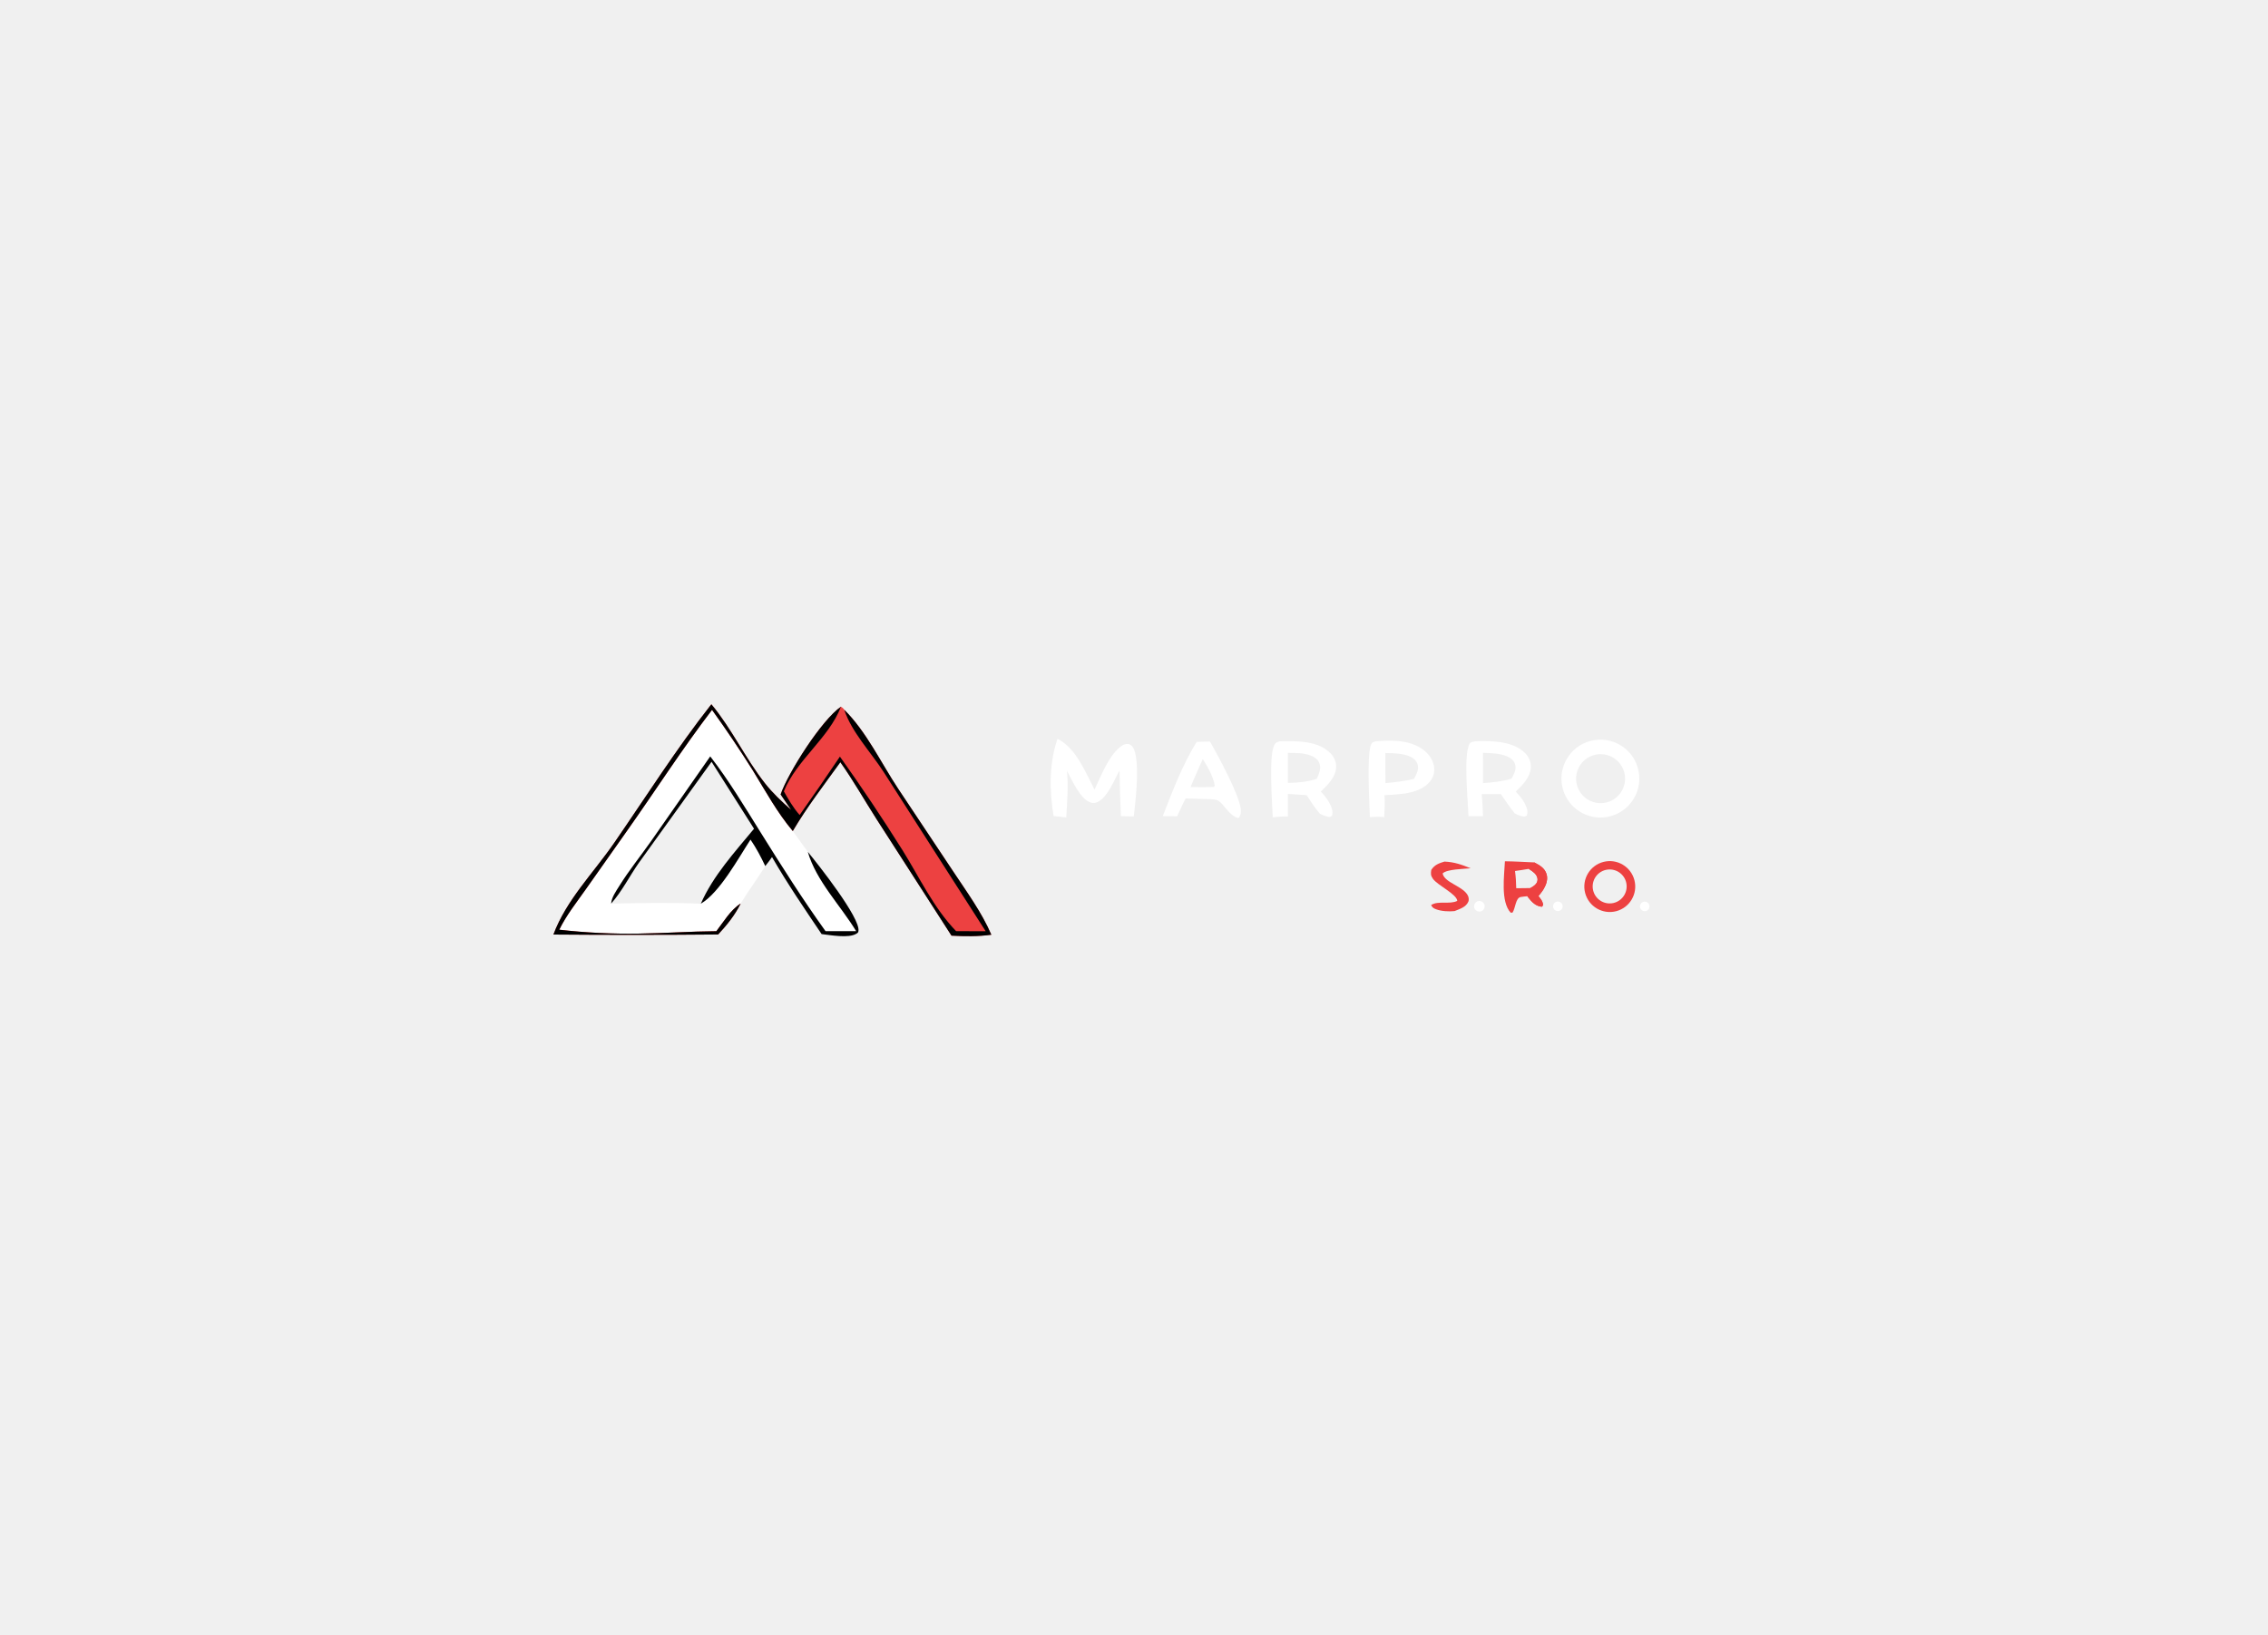
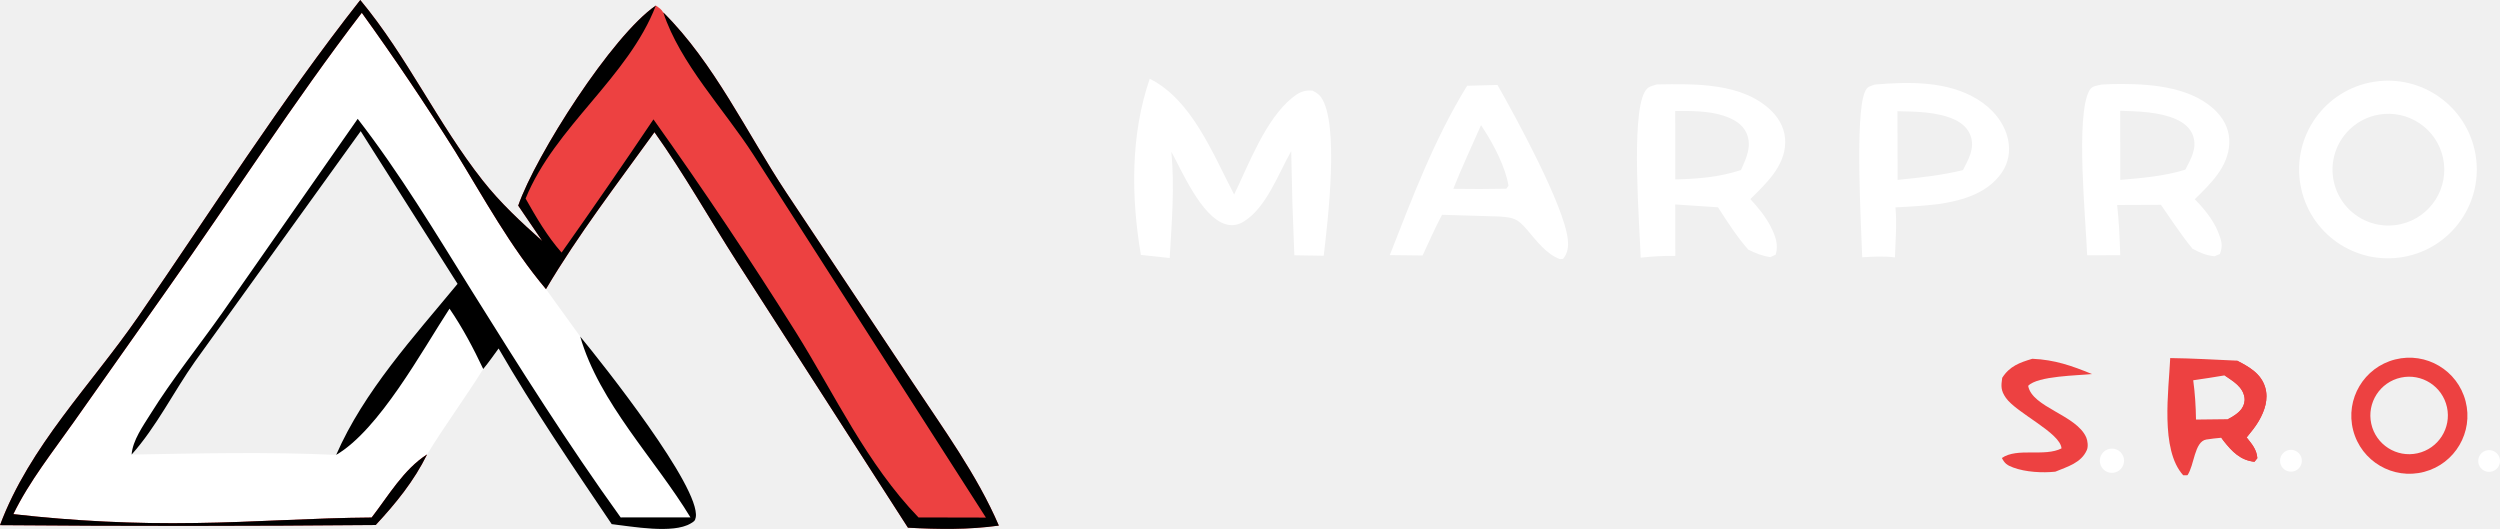
- <svg xmlns="http://www.w3.org/2000/svg" width="100%" height="100%" viewBox="0 0 1170 843" version="1.1" xml:space="preserve" style="fill-rule:evenodd;clip-rule:evenodd;stroke-linejoin:round;stroke-miterlimit:2;">
+ <svg xmlns="http://www.w3.org/2000/svg" version="1.1" xml:space="preserve" style="fill-rule:evenodd;clip-rule:evenodd;stroke-linejoin:round;stroke-miterlimit:2;" viewBox="285.49 363.26 565.45 119.64">
  <path d="M366.976,363.263c10.627,12.781 17.468,27.845 27.678,40.805c4.038,5.126 8.638,9.375 13.487,13.702l-5.442,-8.002c3.978,-11.438 21.239,-38.507 31.137,-45.257c0.742,0.537 1.195,0.774 1.672,1.56c11.49,11.361 18.942,27.362 27.818,40.744l28.613,42.99c6.852,10.356 14.557,20.882 19.47,32.335c-6.952,0.949 -13.573,0.854 -20.56,0.474l-38.737,-60.222c-6.197,-9.683 -11.944,-19.881 -18.595,-29.238c-8.399,11.651 -17.227,23.124 -24.541,35.498l7.744,10.721c5.171,6.261 27.239,34.111 26.142,40.87c-0.138,0.849 -0.455,0.996 -1.16,1.419c-3.998,2.396 -13.297,0.67 -17.857,0.15c-8.822,-13.076 -17.685,-26.062 -25.583,-39.728c-1.14,1.551 -2.239,3.16 -3.475,4.634c-4.074,6.534 -8.701,12.78 -12.701,19.327c-2.982,6.052 -7.068,11.061 -11.619,15.962c-28.326,0.254 -56.653,0.264 -84.98,0.033c6.708,-17.915 20.576,-31.66 31.266,-47.148c16.549,-23.974 32.194,-48.72 50.223,-71.629Zm-51.718,102.814c15.463,-0.275 30.809,-0.637 46.264,0.071c6.286,-14.42 17.534,-26.653 27.457,-38.689l-21.906,-34.528l-37.468,52.079c-4.877,6.898 -8.701,14.755 -14.347,21.067Z" style="fill:#fff;fill-rule:nonzero;" />
  <path d="M366.976,363.263c10.627,12.781 17.468,27.845 27.678,40.805c4.038,5.126 8.638,9.375 13.487,13.702l-5.442,-8.002c3.978,-11.438 21.239,-38.507 31.137,-45.257c0.742,0.537 1.195,0.774 1.672,1.56c11.49,11.361 18.942,27.362 27.818,40.744l28.613,42.99c6.852,10.356 14.557,20.882 19.47,32.335c-6.952,0.949 -13.573,0.854 -20.56,0.474l-38.737,-60.222c-6.197,-9.683 -11.944,-19.881 -18.595,-29.238c-8.399,11.651 -17.227,23.124 -24.541,35.498c-8.113,-9.652 -13.962,-20.46 -20.539,-31.154c-6.708,-10.67 -13.751,-21.126 -21.117,-31.353c-15.458,20.19 -29.172,41.651 -43.863,62.395l-21.177,30.023c-4.73,6.723 -10.177,13.569 -13.772,20.982c13.684,1.566 27.456,2.238 41.228,2.011c13.278,-0.17 26.517,-1.152 39.811,-1.241c3.785,-4.89 7.251,-10.904 12.539,-14.27c-2.982,6.052 -7.068,11.061 -11.619,15.962c-28.326,0.254 -56.653,0.264 -84.98,0.033c6.708,-17.915 20.576,-31.66 31.266,-47.148c16.549,-23.974 32.194,-48.72 50.223,-71.629Z" style="fill:#ed4141;fill-rule:nonzero;" />
  <path d="M366.976,363.263c10.627,12.781 17.468,27.845 27.678,40.805c4.038,5.126 8.638,9.375 13.487,13.702l-5.442,-8.002c3.978,-11.438 21.239,-38.507 31.137,-45.257c-6.307,16.339 -22.819,27.349 -29.468,43.657c2.414,4.272 4.88,8.52 8.143,12.217c7.047,-9.958 13.974,-20.001 20.779,-30.127c11.202,15.725 21.94,31.775 32.202,48.129c8.886,14.221 15.992,29.726 27.745,41.907l15.247,0.033l-52.634,-82.136c-6.582,-10.198 -16.529,-20.57 -20.342,-32.12c11.49,11.361 18.942,27.362 27.818,40.744l28.613,42.99c6.852,10.356 14.557,20.882 19.47,32.335c-6.952,0.949 -13.573,0.854 -20.56,0.474l-38.737,-60.222c-6.197,-9.683 -11.944,-19.881 -18.595,-29.238c-8.399,11.651 -17.227,23.124 -24.541,35.498c-8.113,-9.652 -13.962,-20.46 -20.539,-31.154c-6.708,-10.67 -13.751,-21.126 -21.117,-31.353c-15.458,20.19 -29.172,41.651 -43.863,62.395l-21.177,30.023c-4.73,6.723 -10.177,13.569 -13.772,20.982c13.684,1.566 27.456,2.238 41.228,2.011c13.278,-0.17 26.517,-1.152 39.811,-1.241c3.785,-4.89 7.251,-10.904 12.539,-14.27c-2.982,6.052 -7.068,11.061 -11.619,15.962c-28.326,0.254 -56.653,0.264 -84.98,0.033c6.708,-17.915 20.576,-31.66 31.266,-47.148c16.549,-23.974 32.194,-48.72 50.223,-71.629Z" style="fill-rule:nonzero;" />
  <path d="M366.394,390.139c9.566,12.348 17.646,25.854 25.911,39.089c10.821,17.329 21.622,34.477 33.567,51.065l15.788,-0.003c-8.03,-13.243 -20.626,-25.912 -24.94,-40.917c5.171,6.261 27.239,34.111 26.142,40.87c-0.138,0.849 -0.455,0.996 -1.16,1.419c-3.998,2.396 -13.297,0.67 -17.857,0.15c-8.822,-13.076 -17.685,-26.062 -25.583,-39.728c-1.14,1.551 -2.239,3.16 -3.475,4.634c-2.241,-4.738 -4.659,-9.312 -7.625,-13.646c-6.201,9.489 -15.886,27.366 -25.64,33.076c6.286,-14.42 17.534,-26.653 27.457,-38.689l-21.906,-34.528l-37.468,52.079c-4.877,6.898 -8.701,14.755 -14.347,21.067c0.229,-3.2 2.59,-6.485 4.267,-9.175c4.934,-7.915 10.866,-15.277 16.247,-22.897l30.622,-43.866Z" style="fill-rule:nonzero;" />
  <path d="M822.353,381.771c10.878,-1.779 21.16,5.536 23.042,16.395c1.883,10.858 -5.337,21.206 -16.181,23.19c-10.989,2.011 -21.509,-5.325 -23.416,-16.33c-1.908,-11.005 5.529,-21.452 16.555,-23.255Zm6.284,32.158c6.656,-1.591 10.836,-8.189 9.431,-14.886c-1.405,-6.696 -7.886,-11.058 -14.621,-9.84c-4.526,0.818 -8.251,4.031 -9.725,8.387c-1.473,4.357 -0.463,9.17 2.638,12.567c3.101,3.397 7.803,4.842 12.277,3.772Z" style="fill:#fff;fill-rule:nonzero;" />
  <path d="M660.222,382.355c8.55,-0.128 19.41,-0.467 25.984,6.039c1.919,1.9 3.117,4.384 3.067,7.113c-0.097,5.39 -4.349,9.28 -7.893,12.78c1.662,1.805 3.431,3.923 4.551,6.115c1.078,2.11 1.897,4.158 1.177,6.465l-1.228,0.558c-1.855,-0.303 -3.285,-0.871 -4.965,-1.704c-2.622,-2.978 -4.703,-6.248 -6.847,-9.572l-9.674,-0.649l0.018,11.642c-2.649,-0.058 -5.2,0.125 -7.834,0.396c-0.242,-7.514 -2.216,-31.767 0.881,-37.43c0.72,-1.315 1.447,-1.309 2.763,-1.753Zm4.182,21.482c5.18,-0.118 9.911,-0.504 14.864,-2.115c1.195,-2.683 2.547,-5.451 1.233,-8.386c-0.942,-2.105 -3.06,-3.213 -5.147,-3.898c-3.426,-1.124 -7.396,-1.089 -10.962,-1.076l0.012,15.475Z" style="fill:#fff;fill-rule:nonzero;" />
  <path d="M760.886,382.381c1.53,-0.097 3.063,-0.138 4.595,-0.125c7.179,0.01 16.296,0.86 21.525,6.461c1.814,1.943 2.828,4.359 2.705,7.036c-0.243,5.293 -4.293,9.12 -7.809,12.573c2.008,2.018 4.135,4.608 5.217,7.257c0.78,1.908 1.245,3.225 0.461,5.142l-1.216,0.492c-1.938,-0.185 -3.278,-0.806 -4.986,-1.709c-2.57,-3.148 -4.814,-6.587 -7.132,-9.922l-9.905,0.041c0.45,3.779 0.573,7.555 0.709,11.355l-7.49,0.016c-0.253,-7.575 -2.712,-31.763 0.535,-37.314c0.621,-1.063 1.688,-1.031 2.791,-1.303Zm4.166,21.567c4.941,-0.421 9.968,-0.834 14.726,-2.319c1.237,-2.419 2.682,-4.788 1.759,-7.594c-0.618,-1.875 -2.17,-3.056 -3.919,-3.827c-3.766,-1.662 -8.515,-1.759 -12.58,-1.894l0.014,15.634Z" style="fill:#fff;fill-rule:nonzero;" />
  <path d="M545.536,381.08c9.535,4.723 14.364,17.155 19.094,26.178c3.296,-6.809 7.083,-16.971 13.094,-21.848c1.529,-1.24 2.662,-1.816 4.635,-1.651c0.728,0.404 1.408,0.755 1.902,1.45c4.244,5.959 1.514,28.321 0.628,35.895l-6.645,-0.105l-0.443,-11.922l-0.264,-11.637c-2.868,5.025 -5.598,12.753 -10.712,15.919c-1.313,0.813 -2.728,1.06 -4.217,0.586c-5.381,-1.715 -9.671,-11.764 -12.181,-16.364c0.763,7.95 0.084,16.08 -0.375,24.035l-6.516,-0.7c-2.223,-13.096 -2.357,-27.198 2,-39.836Z" style="fill:#fff;fill-rule:nonzero;" />
  <path d="M709.519,382.386c7.676,-0.659 16.442,-0.832 23.229,3.333c3.352,2.057 6.134,5.248 6.939,9.184c0.536,2.618 0.064,5.241 -1.464,7.444c-3.158,4.554 -8.637,6.179 -13.803,7.006c-3.404,0.421 -6.787,0.643 -10.211,0.816c0.326,3.73 0.01,7.568 -0.12,11.307c-2.513,-0.305 -4.89,-0.182 -7.406,-0.024c-0.226,-7.17 -1.673,-31.913 0.577,-37.34c0.537,-1.296 1.072,-1.275 2.259,-1.726Zm5.175,21.56c5.005,-0.507 9.882,-1.015 14.781,-2.208c1.229,-2.45 2.704,-4.862 1.753,-7.686c-0.59,-1.754 -1.997,-2.977 -3.639,-3.735c-3.877,-1.79 -8.741,-1.818 -12.935,-1.901l0.04,15.53Z" style="fill:#fff;fill-rule:nonzero;" />
  <path d="M617.328,382.659l6.861,-0.187c4.049,7.097 15.139,27.386 15.908,34.967c0.172,1.696 -0.014,3.084 -1.081,4.375l-0.68,0.056c-3.105,-1.104 -5.403,-4.257 -7.475,-6.673c-2.207,-2.574 -3.076,-2.725 -6.3,-2.969l-12.909,-0.386c-1.603,2.979 -2.954,6.142 -4.399,9.204l-7.419,-0.087c5.142,-13.099 10.071,-26.278 17.494,-38.3Zm-3.132,23.308l6.081,0.041l5.902,-0.065l0.504,-0.672c-0.678,-4.14 -3.22,-9.048 -5.471,-12.558c-0.247,-0.384 -0.489,-0.766 -0.744,-1.144c-2.106,4.781 -4.334,9.547 -6.272,14.398Z" style="fill:#fff;fill-rule:nonzero;" />
  <path d="M827.234,444.56c7.006,-1.765 14.121,2.461 15.924,9.455c1.802,6.995 -2.386,14.131 -9.373,15.97c-7.04,1.853 -14.244,-2.373 -16.06,-9.42c-1.816,-7.048 2.45,-14.227 9.509,-16.005Zm5.041,21.224c4.721,-1.043 7.706,-5.71 6.672,-10.432c-1.034,-4.721 -5.697,-7.714 -10.422,-6.689c-4.737,1.028 -7.74,5.705 -6.703,10.439c1.037,4.734 5.72,7.727 10.453,6.682Z" style="fill:#ed4141;fill-rule:nonzero;" />
  <path d="M776.349,444.248c5.031,0.056 10.083,0.372 15.111,0.582c2.723,1.4 5.45,2.911 6.379,6.078c0.77,2.626 -0.127,5.258 -1.441,7.537c-0.769,1.334 -1.797,2.558 -2.76,3.755c1.21,1.551 2.236,2.647 2.42,4.685l-0.654,0.822c-3.21,-0.353 -5.055,-2.308 -6.973,-4.722c-0.183,-0.23 -0.349,-0.474 -0.518,-0.714c-1.135,0.112 -2.288,0.208 -3.413,0.403c-2.705,0.47 -2.695,5.851 -4.248,8.073l-0.958,0.012c-5.275,-5.794 -3.261,-19.227 -2.945,-26.511Zm5.832,13.908l7.221,-0.084c1.077,-0.55 2.382,-1.348 3.094,-2.343c0.551,-0.77 0.79,-1.667 0.648,-2.582c-0.381,-2.443 -2.634,-3.703 -4.505,-4.98c-2.358,0.371 -4.72,0.794 -7.086,1.102c0.403,2.984 0.587,5.877 0.628,8.887Z" style="fill:#ed4141;fill-rule:nonzero;" />
  <path d="M791.46,444.83c2.723,1.4 5.45,2.911 6.379,6.078c0.77,2.626 -0.127,5.258 -1.441,7.537c-0.769,1.334 -1.797,2.558 -2.76,3.755c1.21,1.551 2.236,2.647 2.42,4.685l-0.654,0.822c-3.21,-0.353 -5.055,-2.308 -6.973,-4.722c-0.183,-0.23 -0.349,-0.474 -0.518,-0.714l1.489,-4.199c1.077,-0.55 2.382,-1.348 3.094,-2.343c0.551,-0.77 0.79,-1.667 0.648,-2.582c-0.381,-2.443 -2.634,-3.703 -4.505,-4.98l2.821,-3.337Z" style="fill:#ed4141;fill-rule:nonzero;" />
  <path d="M745.163,444.408c5.043,0.219 8.868,1.554 13.503,3.454c-3.174,0.343 -12.307,0.403 -14.444,2.668c0.866,4.881 10.963,6.585 13.142,11.686c0.318,0.743 0.466,2.059 0.136,2.817c-1.275,2.938 -4.385,3.763 -7.132,4.91c-2.944,0.31 -6.73,0.104 -9.529,-0.938c-1.355,-0.504 -1.931,-0.905 -2.565,-2.156c3.488,-2.413 9.667,-0.198 13.49,-2.175c-0.254,-3.529 -10.172,-7.984 -12.584,-11.429c-1.164,-1.663 -1.106,-2.65 -0.831,-4.526c1.682,-2.649 3.954,-3.455 6.814,-4.311Z" style="fill:#ed4141;fill-rule:nonzero;" />
  <path d="M761.691,465.16c1.258,-0.806 2.93,-0.457 3.76,0.786c0.829,1.243 0.51,2.92 -0.718,3.772c-0.814,0.565 -1.87,0.646 -2.761,0.213c-0.892,-0.434 -1.48,-1.314 -1.538,-2.304c-0.058,-0.989 0.423,-1.932 1.257,-2.467Z" style="fill:#fff;fill-rule:nonzero;" />
  <path d="M802.671,465.211c0.832,-0.362 1.796,-0.238 2.509,0.322c0.714,0.561 1.062,1.467 0.907,2.361c-0.154,0.894 -0.787,1.631 -1.648,1.919c-1.253,0.419 -2.613,-0.222 -3.087,-1.455c-0.474,-1.233 0.108,-2.62 1.319,-3.147Z" style="fill:#fff;fill-rule:nonzero;" />
  <path d="M847.731,465.181c1.302,-0.413 2.691,0.313 3.095,1.618c0.405,1.304 -0.33,2.689 -1.637,3.085c-1.296,0.393 -2.666,-0.334 -3.067,-1.627c-0.401,-1.293 0.318,-2.667 1.609,-3.076Z" style="fill:#fff;fill-rule:nonzero;" />
</svg>
